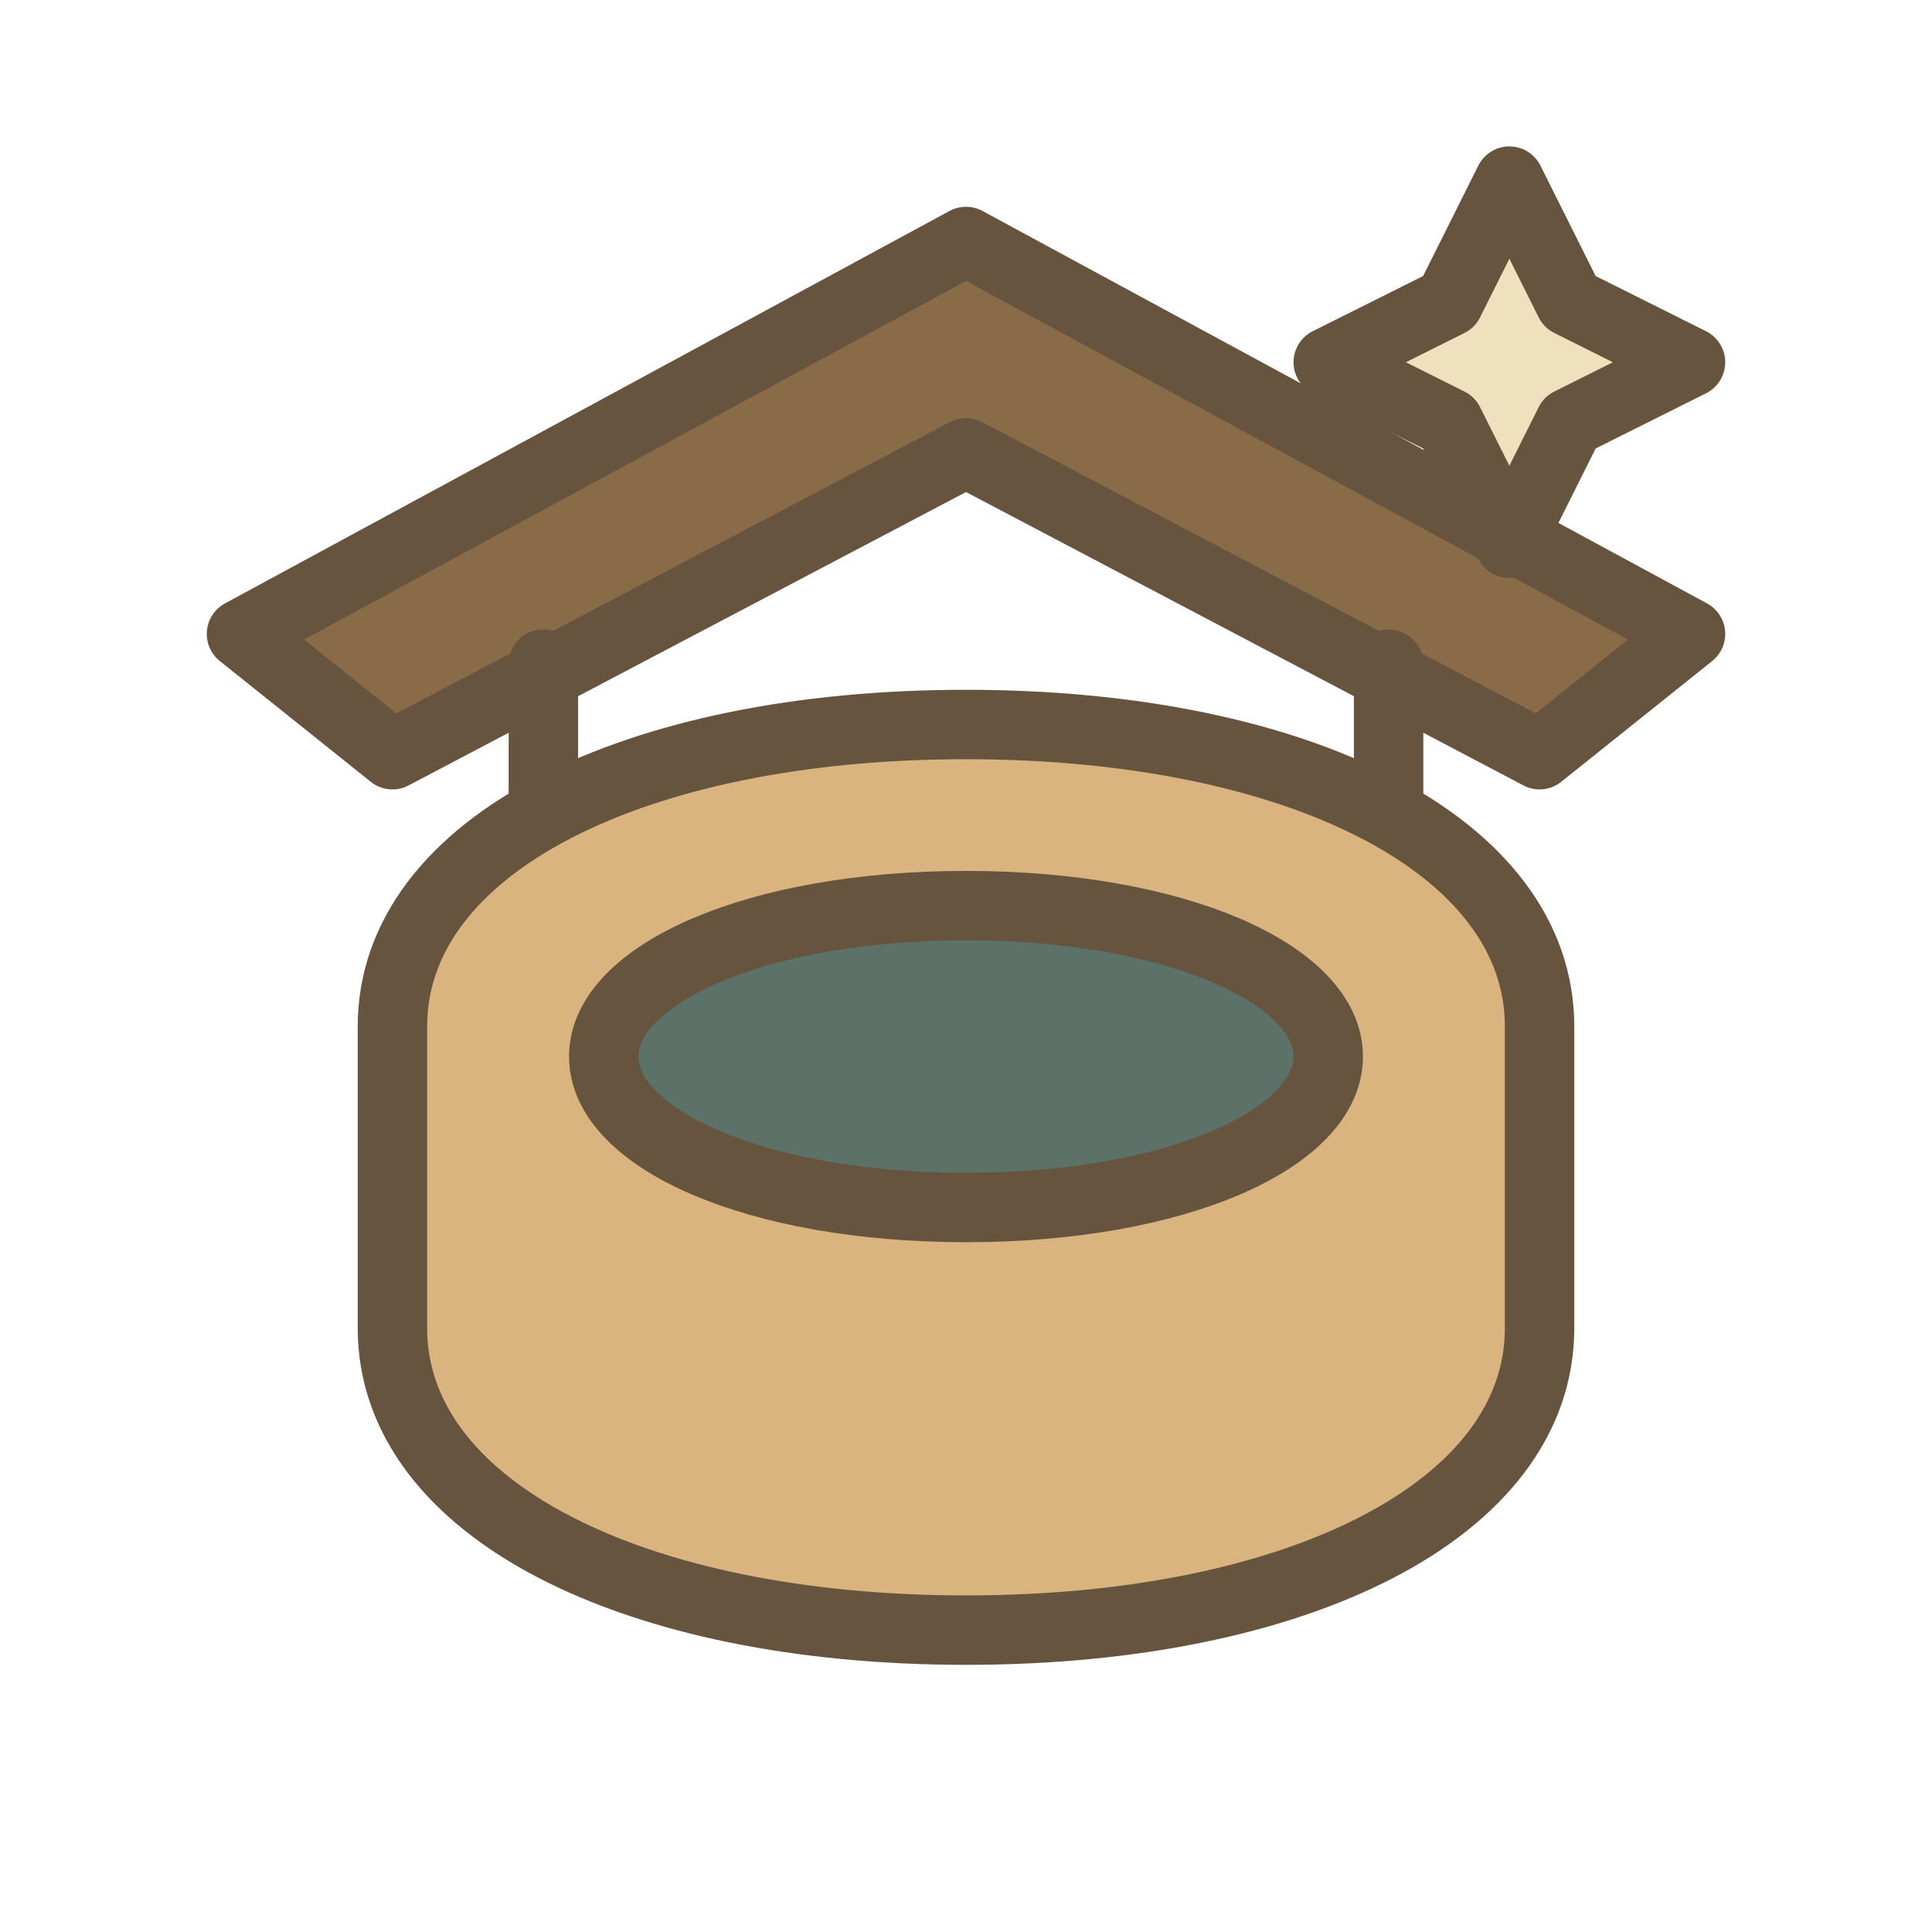
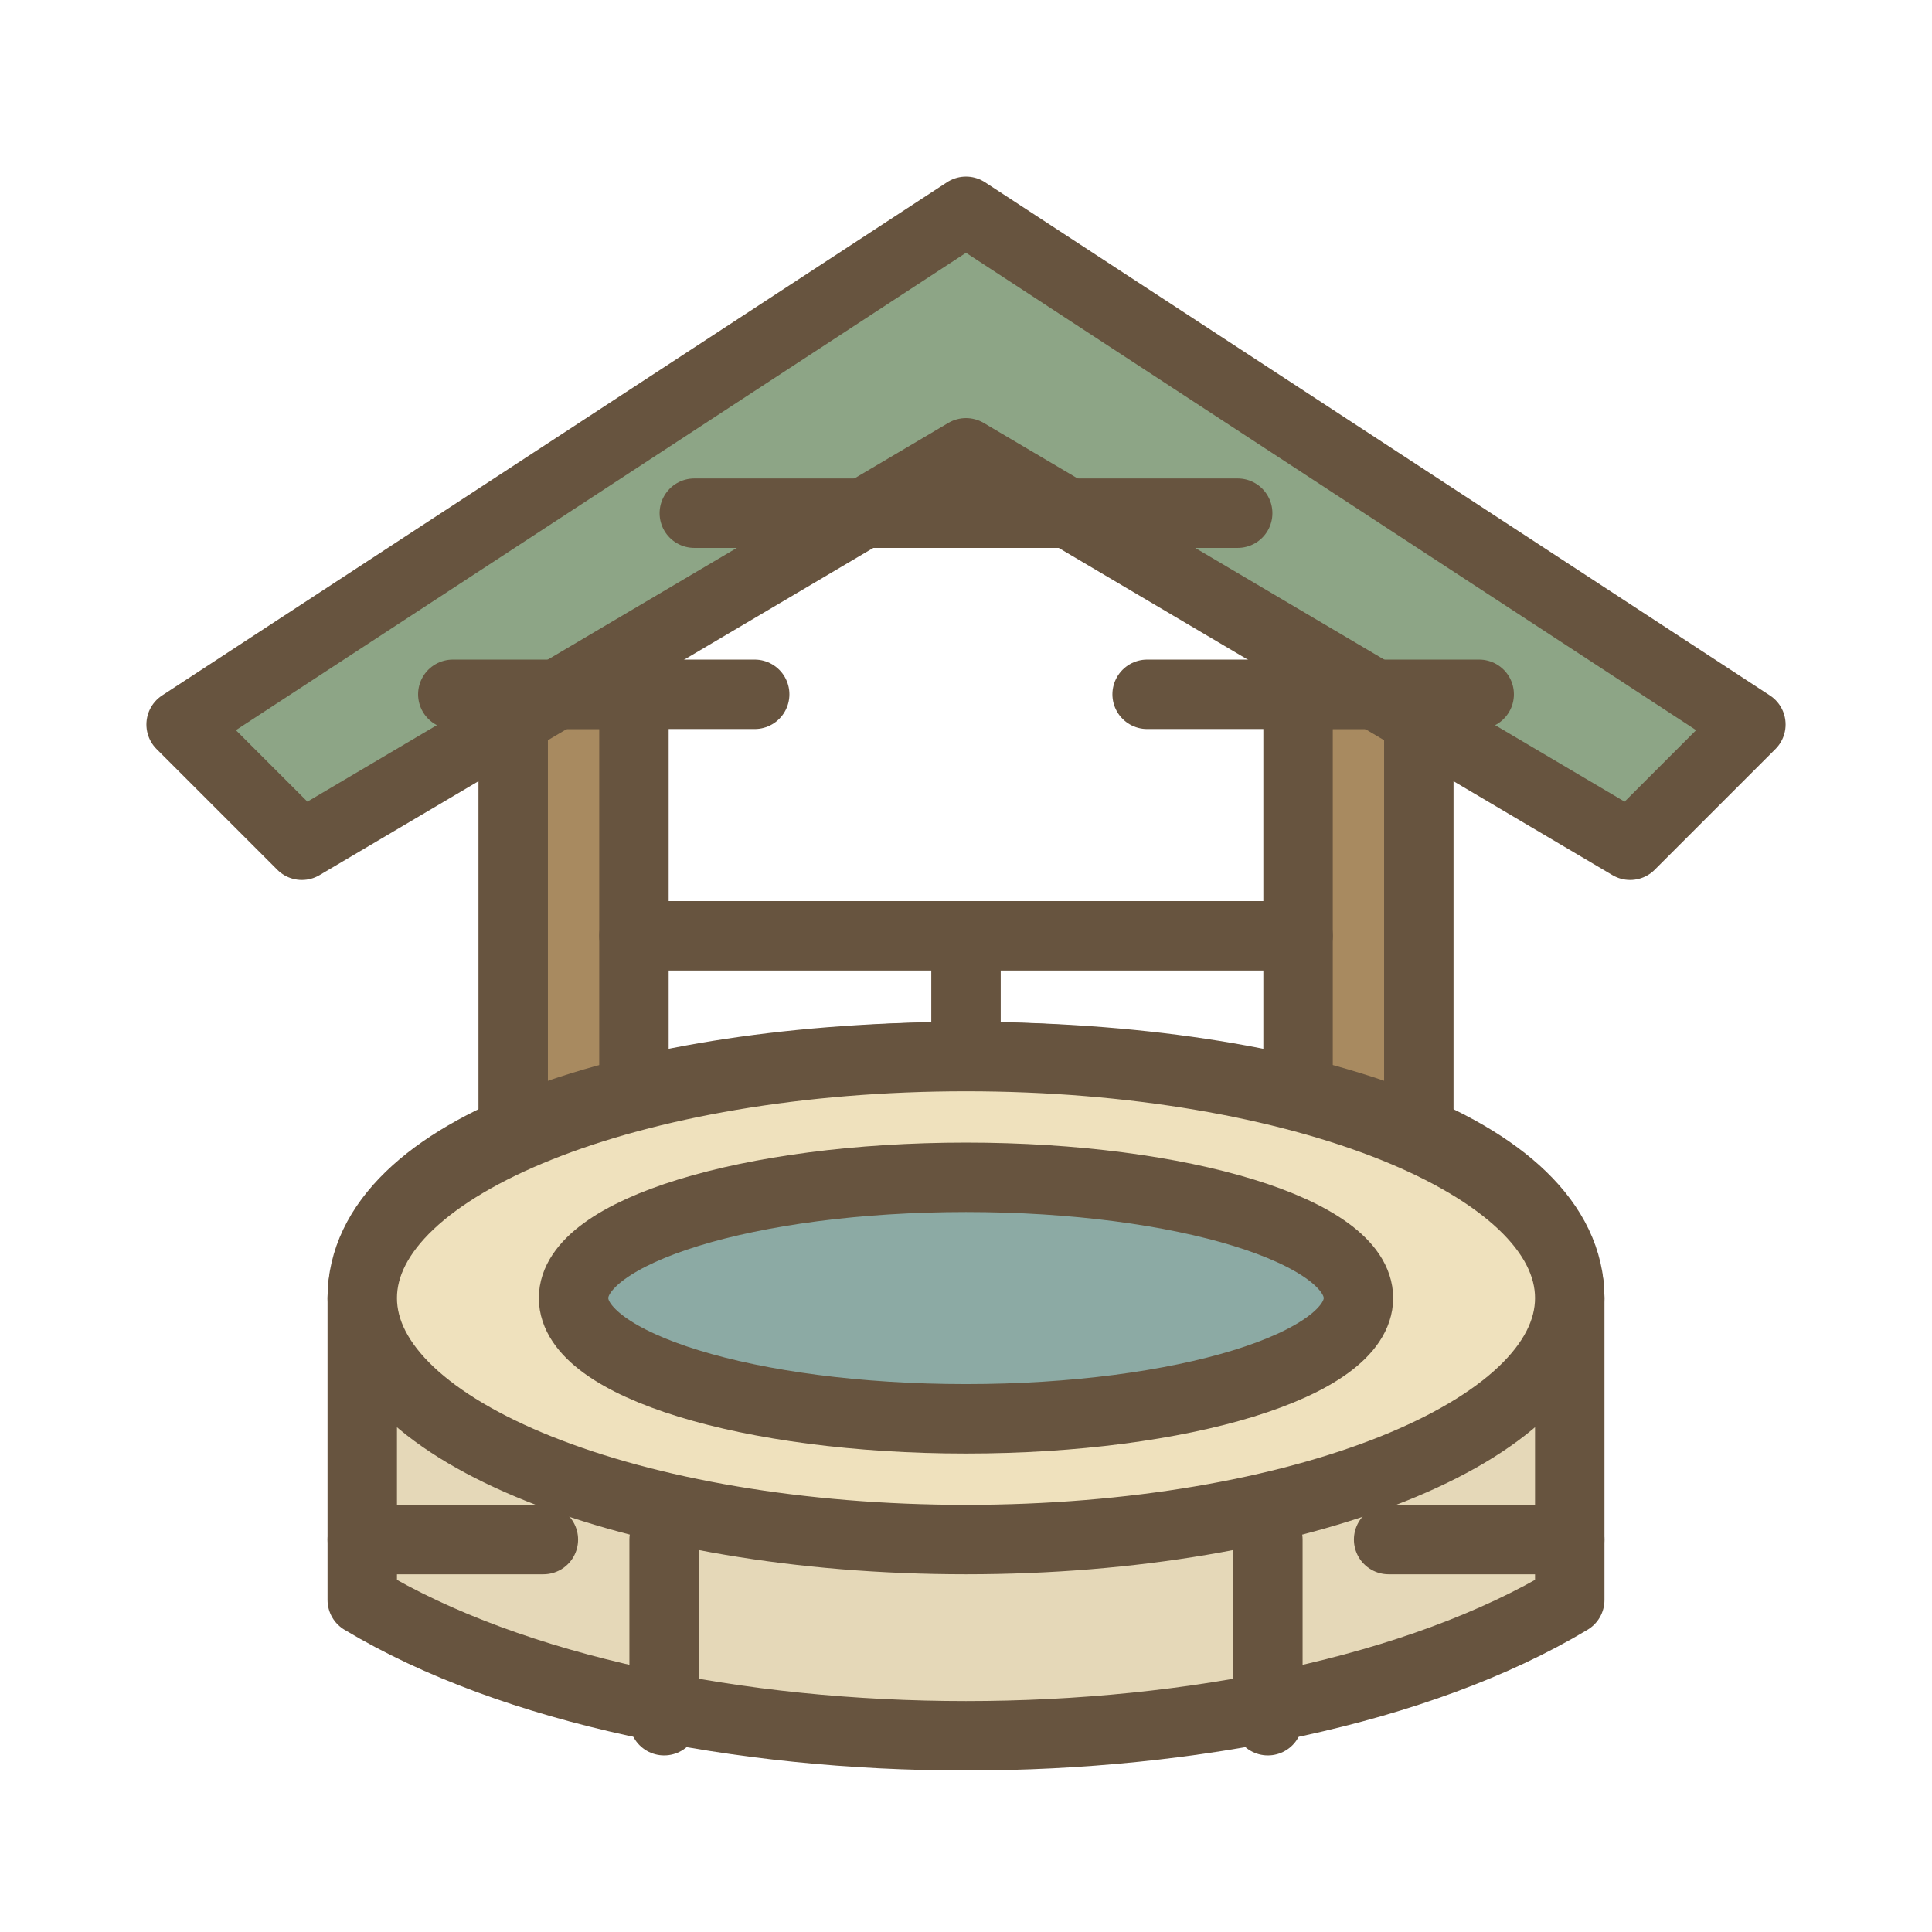
<svg xmlns="http://www.w3.org/2000/svg" viewBox="0 0 64 64" fill="none" stroke="#67543f" stroke-width="2.3" stroke-linecap="round" stroke-linejoin="round">
-   <path fill="#8a6b48" d="M8 21 32 8l24 13-5 4-19-10-19 10Z" />
-   <path d="M18 22v10M46 22v10" />
-   <path fill="#d9b47e" d="M13 34c0-6 8-10 19-10s19 4 19 10v10c0 6-8 10-19 10s-19-4-19-10Z" />
-   <path fill="#5c7268" d="M32 30c-7 0-12 2.3-12 5s5 5 12 5 12-2.3 12-5-5-5-12-5Z" />
-   <path fill="#efe1bd" d="m50 6 2 4 4 2-4 2-2 4-2-4-4-2 4-2Z" />
+   <path fill="#a88a60" d="M17 23h4v23h-4zM43 23h4v23h-4z" />
+   <path fill="#8da586" d="M6 24 32 7l26 17-4 4-22-13-22 13Z" />
+   <path d="M23 17h18M15 23h10m13 0h11M21 31h22M32 31v10" />
+   <path fill="#e5d8b8" d="M12 43c0-5 9-8 20-8s20 3 20 8v10c-10 6-30 6-40 0Z" />
+   <ellipse cx="32" cy="43" rx="20" ry="8" fill="#efe1bd" />
+   <ellipse cx="32" cy="43" rx="13" ry="4" fill="#8caaa4" />
+   <path d="M22 51v6m20-6v6M12 51h6m28 0h6" />
</svg>
